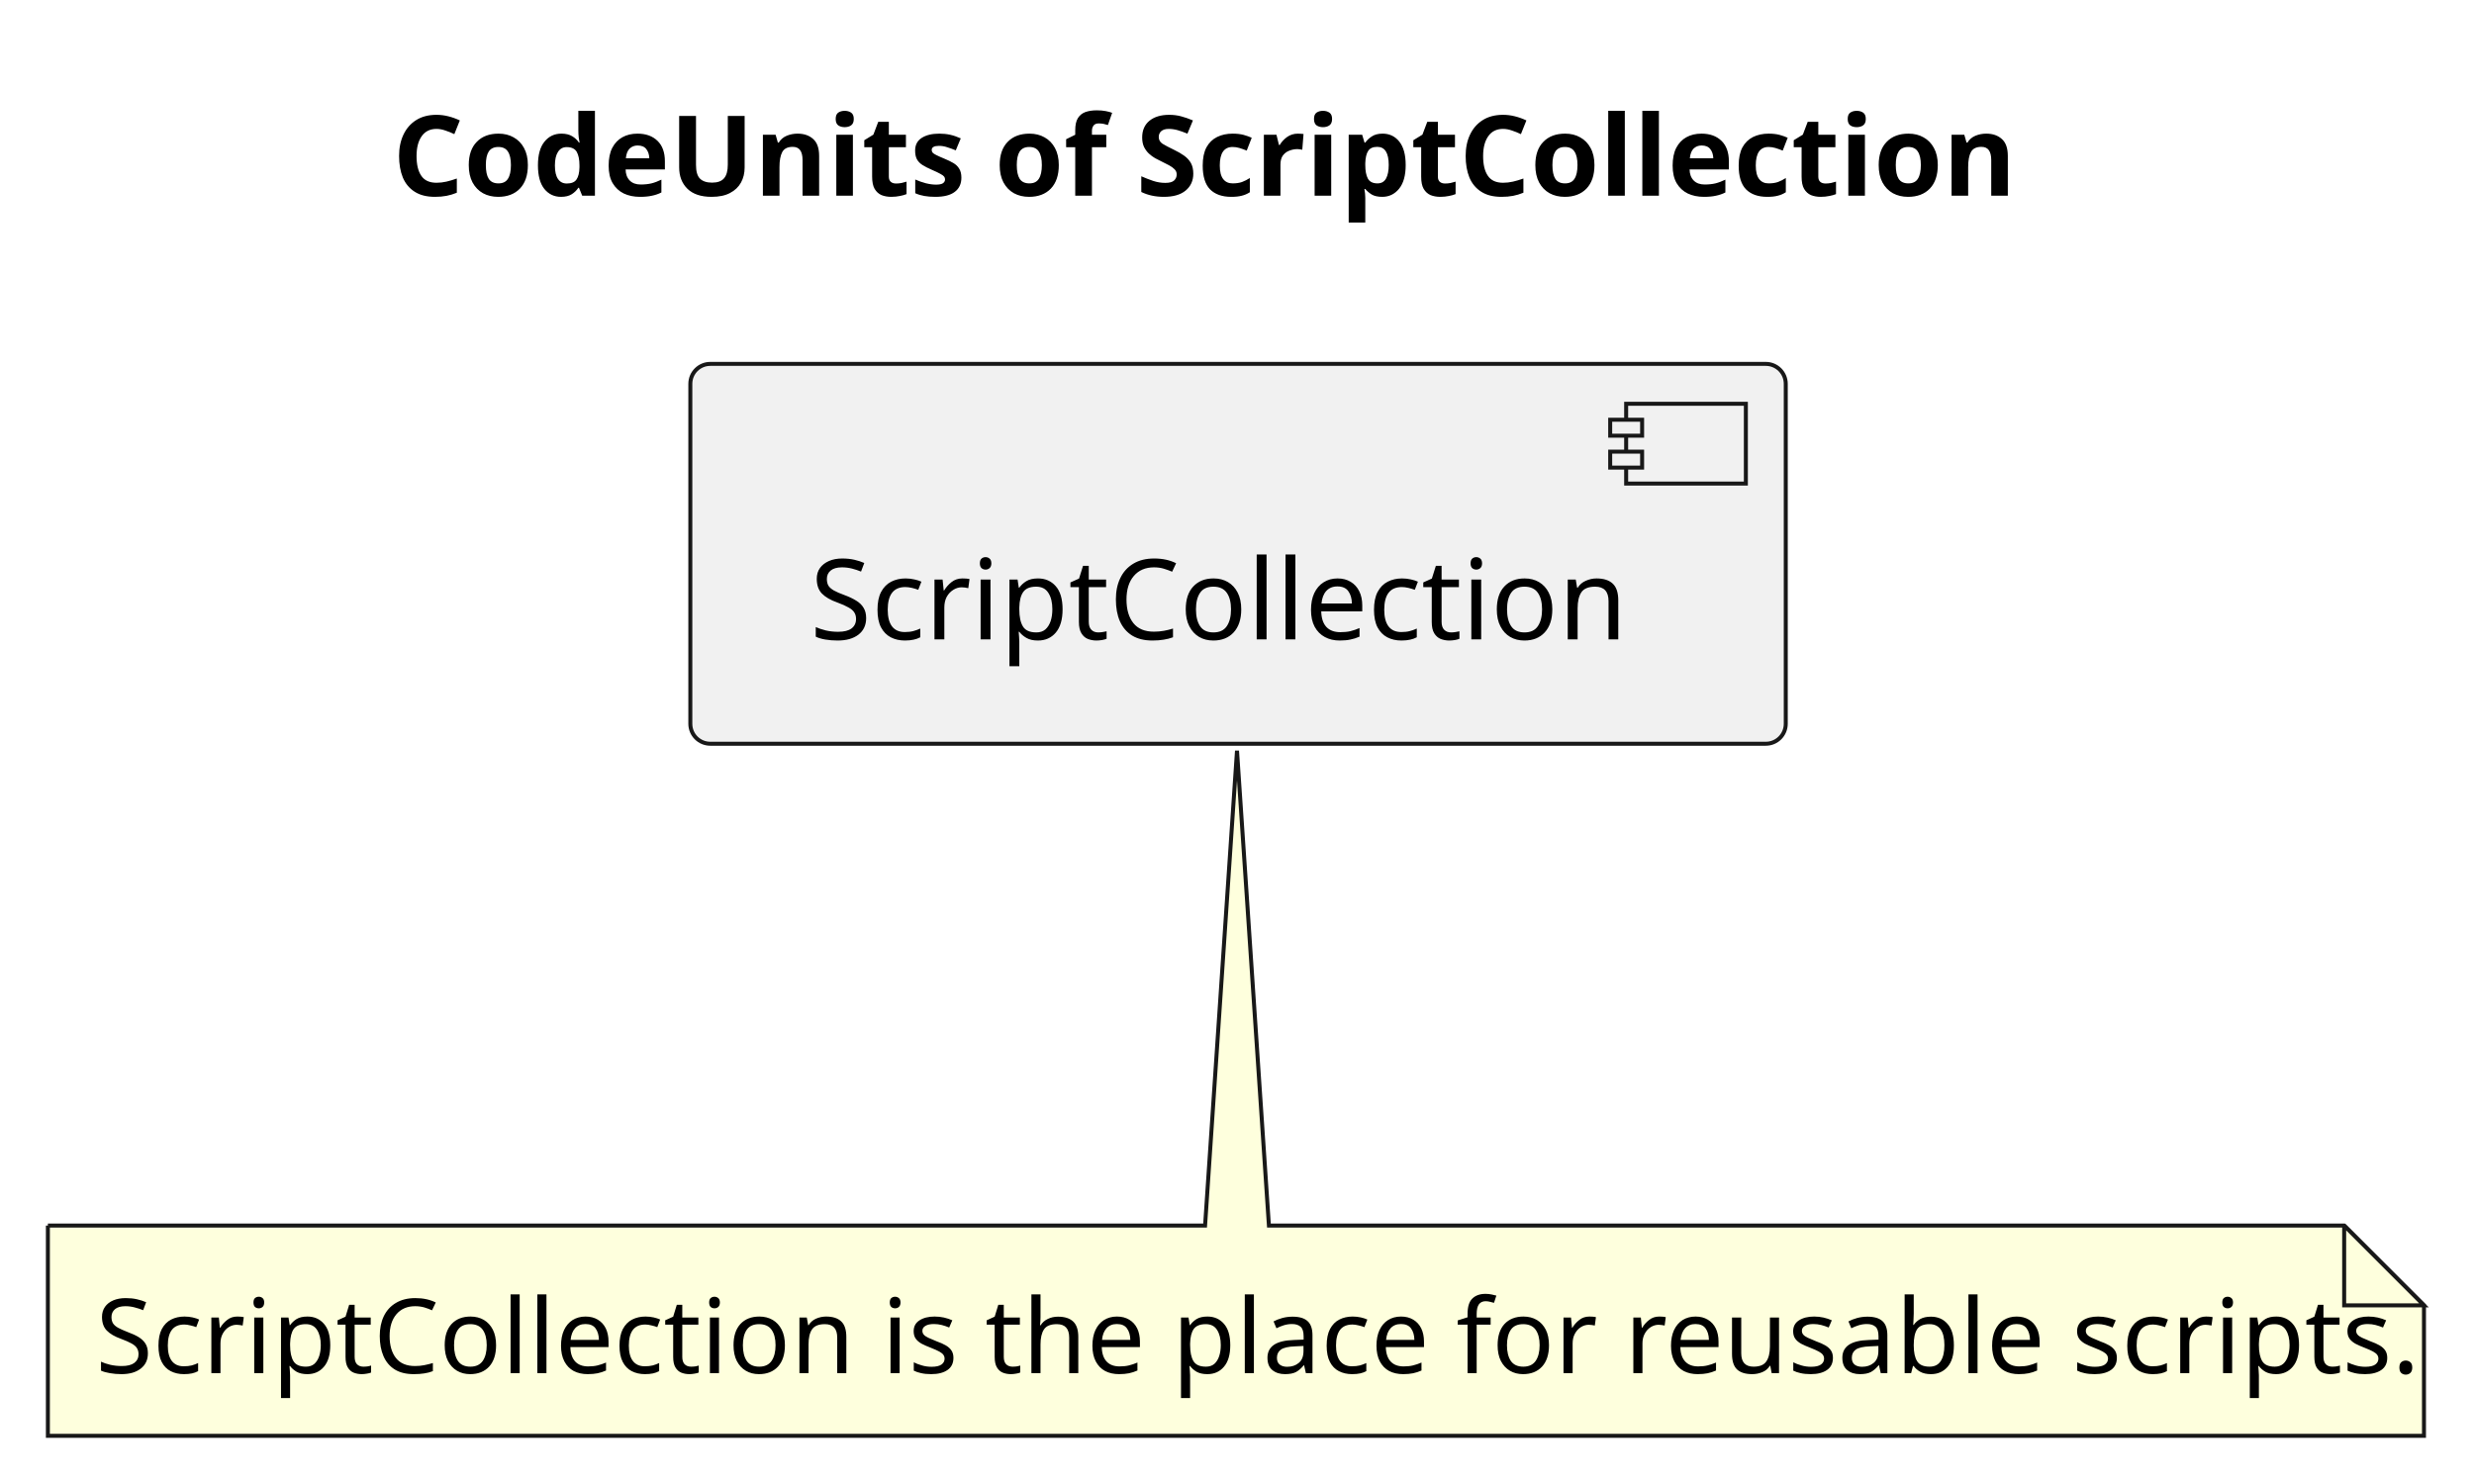
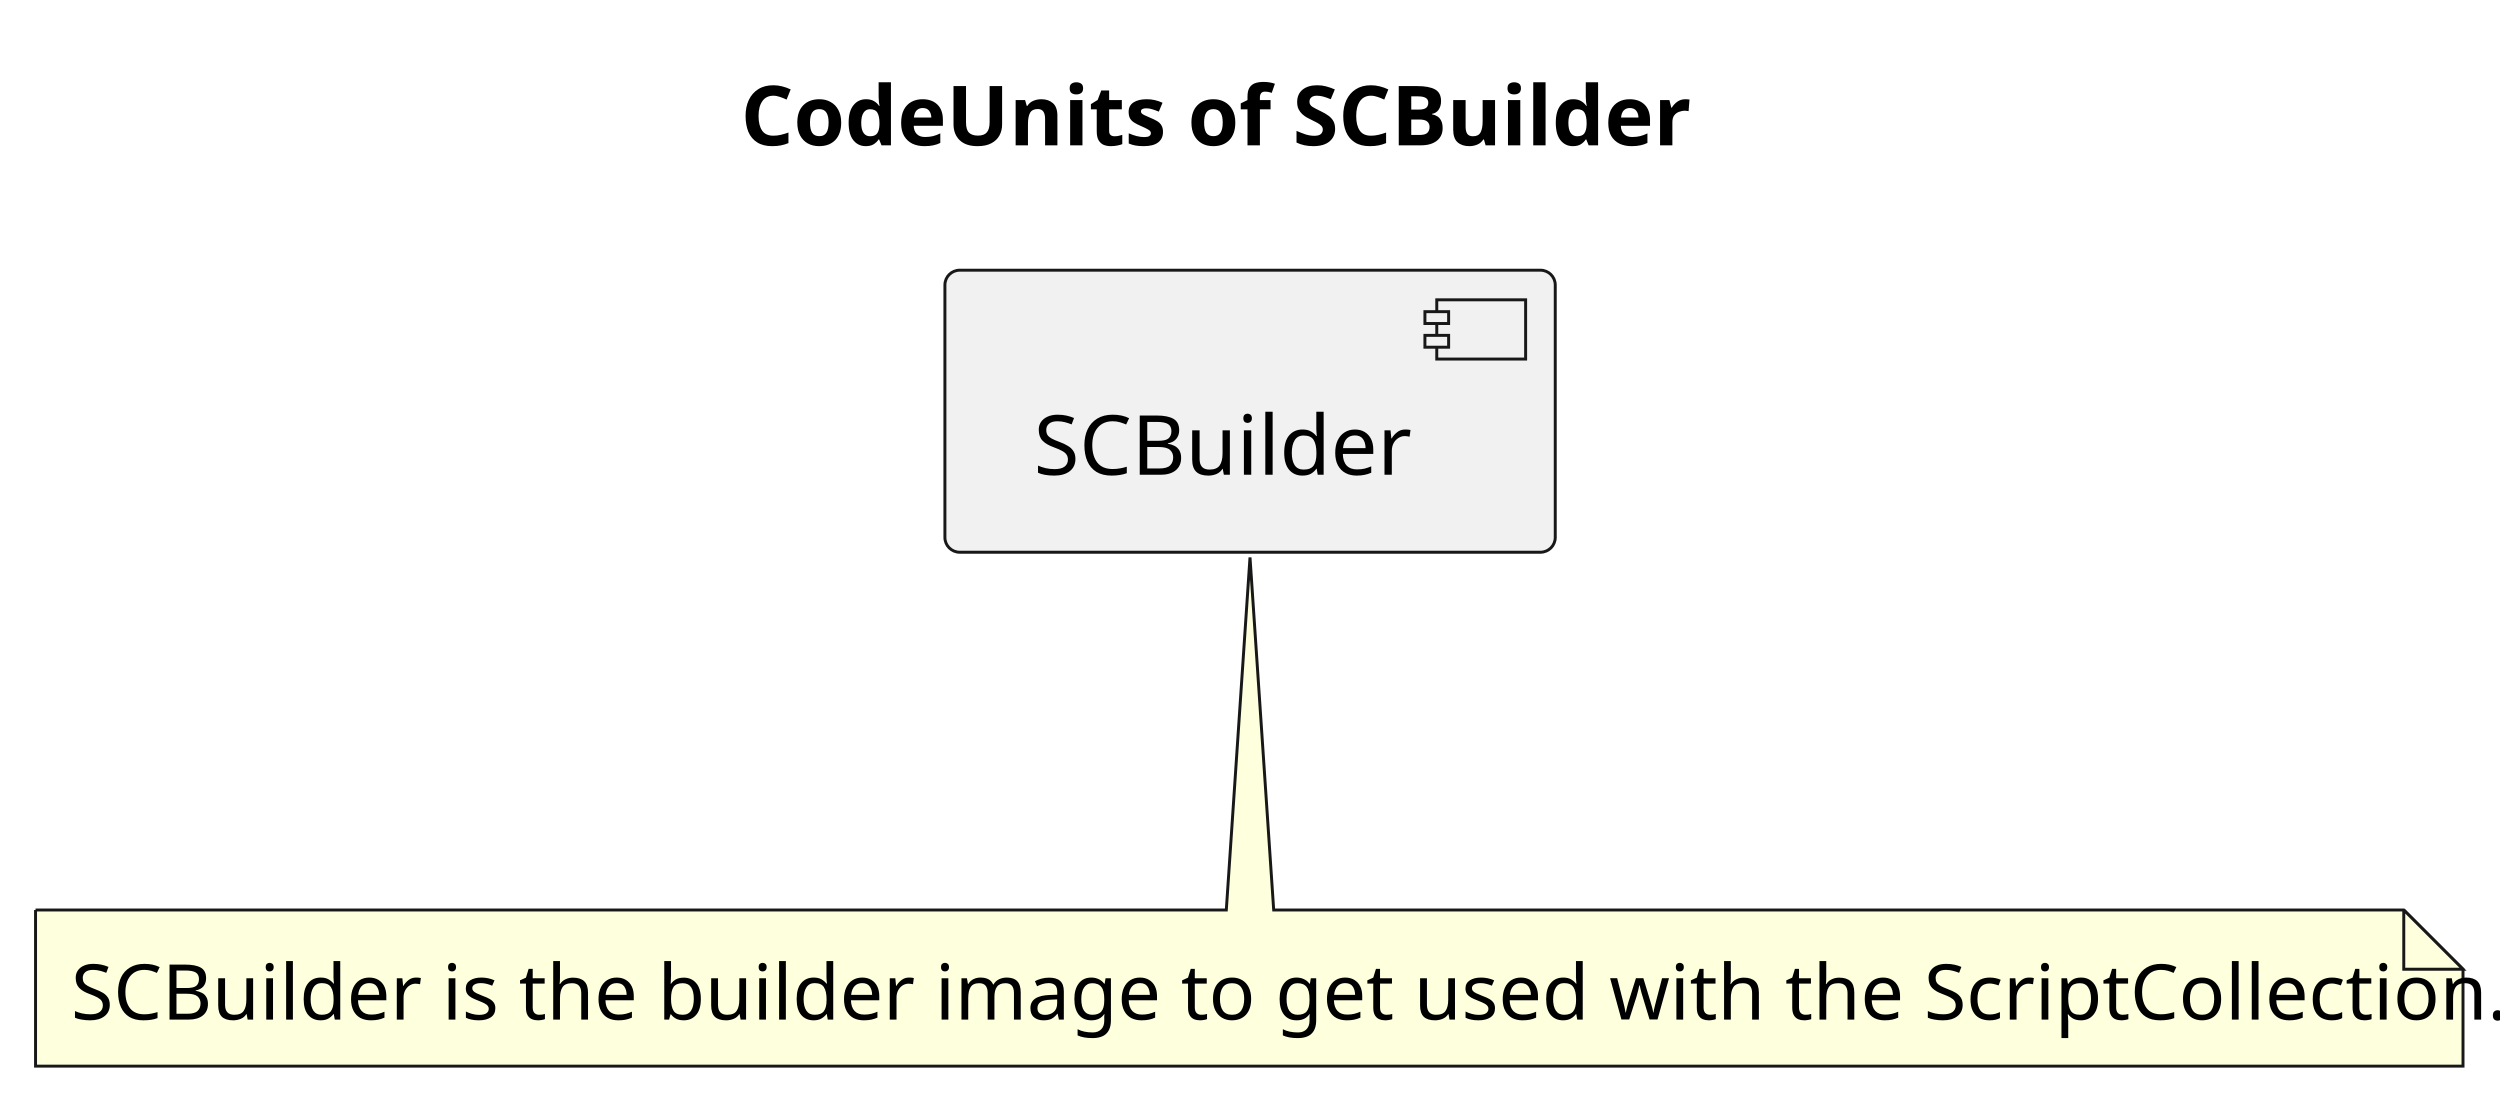
- <svg xmlns="http://www.w3.org/2000/svg" contentStyleType="text/css" data-diagram-type="DESCRIPTION" height="186px" preserveAspectRatio="none" style="width:310px;height:186px;background:#FFFFFF;" version="1.1" viewBox="0 0 310 186" width="310px" zoomAndPan="magnify">
+ <svg xmlns="http://www.w3.org/2000/svg" contentStyleType="text/css" data-diagram-type="DESCRIPTION" height="186px" preserveAspectRatio="none" style="width:422px;height:186px;background:#FFFFFF;" version="1.1" viewBox="0 0 422 186" width="422px" zoomAndPan="magnify">
  <defs />
  <g>
    <g class="title" data-source-line="1">
-       <text fill="#000000" font-family="sans-serif" font-size="14" font-weight="bold" lengthAdjust="spacing" textLength="198.338" x="49.197" y="24.533">CodeUnits of ScriptCollection</text>
+       <text fill="#000000" font-family="sans-serif" font-size="14" font-weight="bold" lengthAdjust="spacing" textLength="158.669" x="125.043" y="24.533">CodeUnits of SCBuilder</text>
    </g>
-     <g class="entity" data-entity="ScriptCollection" data-source-line="3" data-uid="ent0002" id="entity_ScriptCollection">
-       <rect fill="#F1F1F1" height="47.609" rx="2.5" ry="2.5" style="stroke:#181818;stroke-width:0.5;" width="137.262" x="86.5" y="45.609" />
-       <rect fill="#F1F1F1" height="10" style="stroke:#181818;stroke-width:0.5;" width="15" x="203.762" y="50.609" />
-       <rect fill="#F1F1F1" height="2" style="stroke:#181818;stroke-width:0.5;" width="4" x="201.762" y="52.609" />
-       <rect fill="#F1F1F1" height="2" style="stroke:#181818;stroke-width:0.5;" width="4" x="201.762" y="56.609" />
-       <text fill="#000000" font-family="sans-serif" font-size="14" lengthAdjust="spacing" textLength="97.262" x="101.5" y="80.143">ScriptCollection</text>
+     <g class="entity" data-entity="SCBuilder" data-source-line="3" data-uid="ent0002" id="entity_SCBuilder">
+       <rect fill="#F1F1F1" height="47.609" rx="2.5" ry="2.5" style="stroke:#181818;stroke-width:0.5;" width="103.027" x="159.5" y="45.609" />
+       <rect fill="#F1F1F1" height="10" style="stroke:#181818;stroke-width:0.5;" width="15" x="242.527" y="50.609" />
+       <rect fill="#F1F1F1" height="2" style="stroke:#181818;stroke-width:0.5;" width="4" x="240.527" y="52.609" />
+       <rect fill="#F1F1F1" height="2" style="stroke:#181818;stroke-width:0.5;" width="4" x="240.527" y="56.609" />
+       <text fill="#000000" font-family="sans-serif" font-size="14" lengthAdjust="spacing" textLength="63.027" x="174.5" y="80.143">SCBuilder</text>
    </g>
-     <g class="entity" data-entity="ScriptCollectionNote" data-source-line="5" data-uid="ent0003" id="entity_ScriptCollectionNote">
-       <path d="M6,153.609 L6,179.961 A0,0 0 0 0 6,179.961 L303.732,179.961 A0,0 0 0 0 303.732,179.961 L303.732,163.609 L293.732,153.609 L159,153.609 L155,94.089 L151,153.609 L6,153.609 A0,0 0 0 0 6,153.609" fill="#FEFFDD" style="stroke:#181818;stroke-width:0.5;" />
-       <path d="M293.732,153.609 L293.732,163.609 L303.732,163.609 L293.732,153.609" fill="#FEFFDD" style="stroke:#181818;stroke-width:0.5;" />
-       <text fill="#000000" font-family="sans-serif" font-size="13" lengthAdjust="spacing" textLength="276.732" x="12" y="172.105">ScriptCollection is the place for reusable scripts.</text>
+     <g class="entity" data-entity="SCBuilderNote" data-source-line="5" data-uid="ent0003" id="entity_SCBuilderNote">
+       <path d="M6,153.609 L6,179.961 A0,0 0 0 0 6,179.961 L415.756,179.961 A0,0 0 0 0 415.756,179.961 L415.756,163.609 L405.756,153.609 L215,153.609 L211,94.089 L207,153.609 L6,153.609 A0,0 0 0 0 6,153.609" fill="#FEFFDD" style="stroke:#181818;stroke-width:0.5;" />
+       <path d="M405.756,153.609 L405.756,163.609 L415.756,163.609 L405.756,153.609" fill="#FEFFDD" style="stroke:#181818;stroke-width:0.5;" />
+       <text fill="#000000" font-family="sans-serif" font-size="13" lengthAdjust="spacing" textLength="388.756" x="12" y="172.105">SCBuilder is the builder image to get used with the ScriptCollection.</text>
    </g>
  </g>
</svg>
